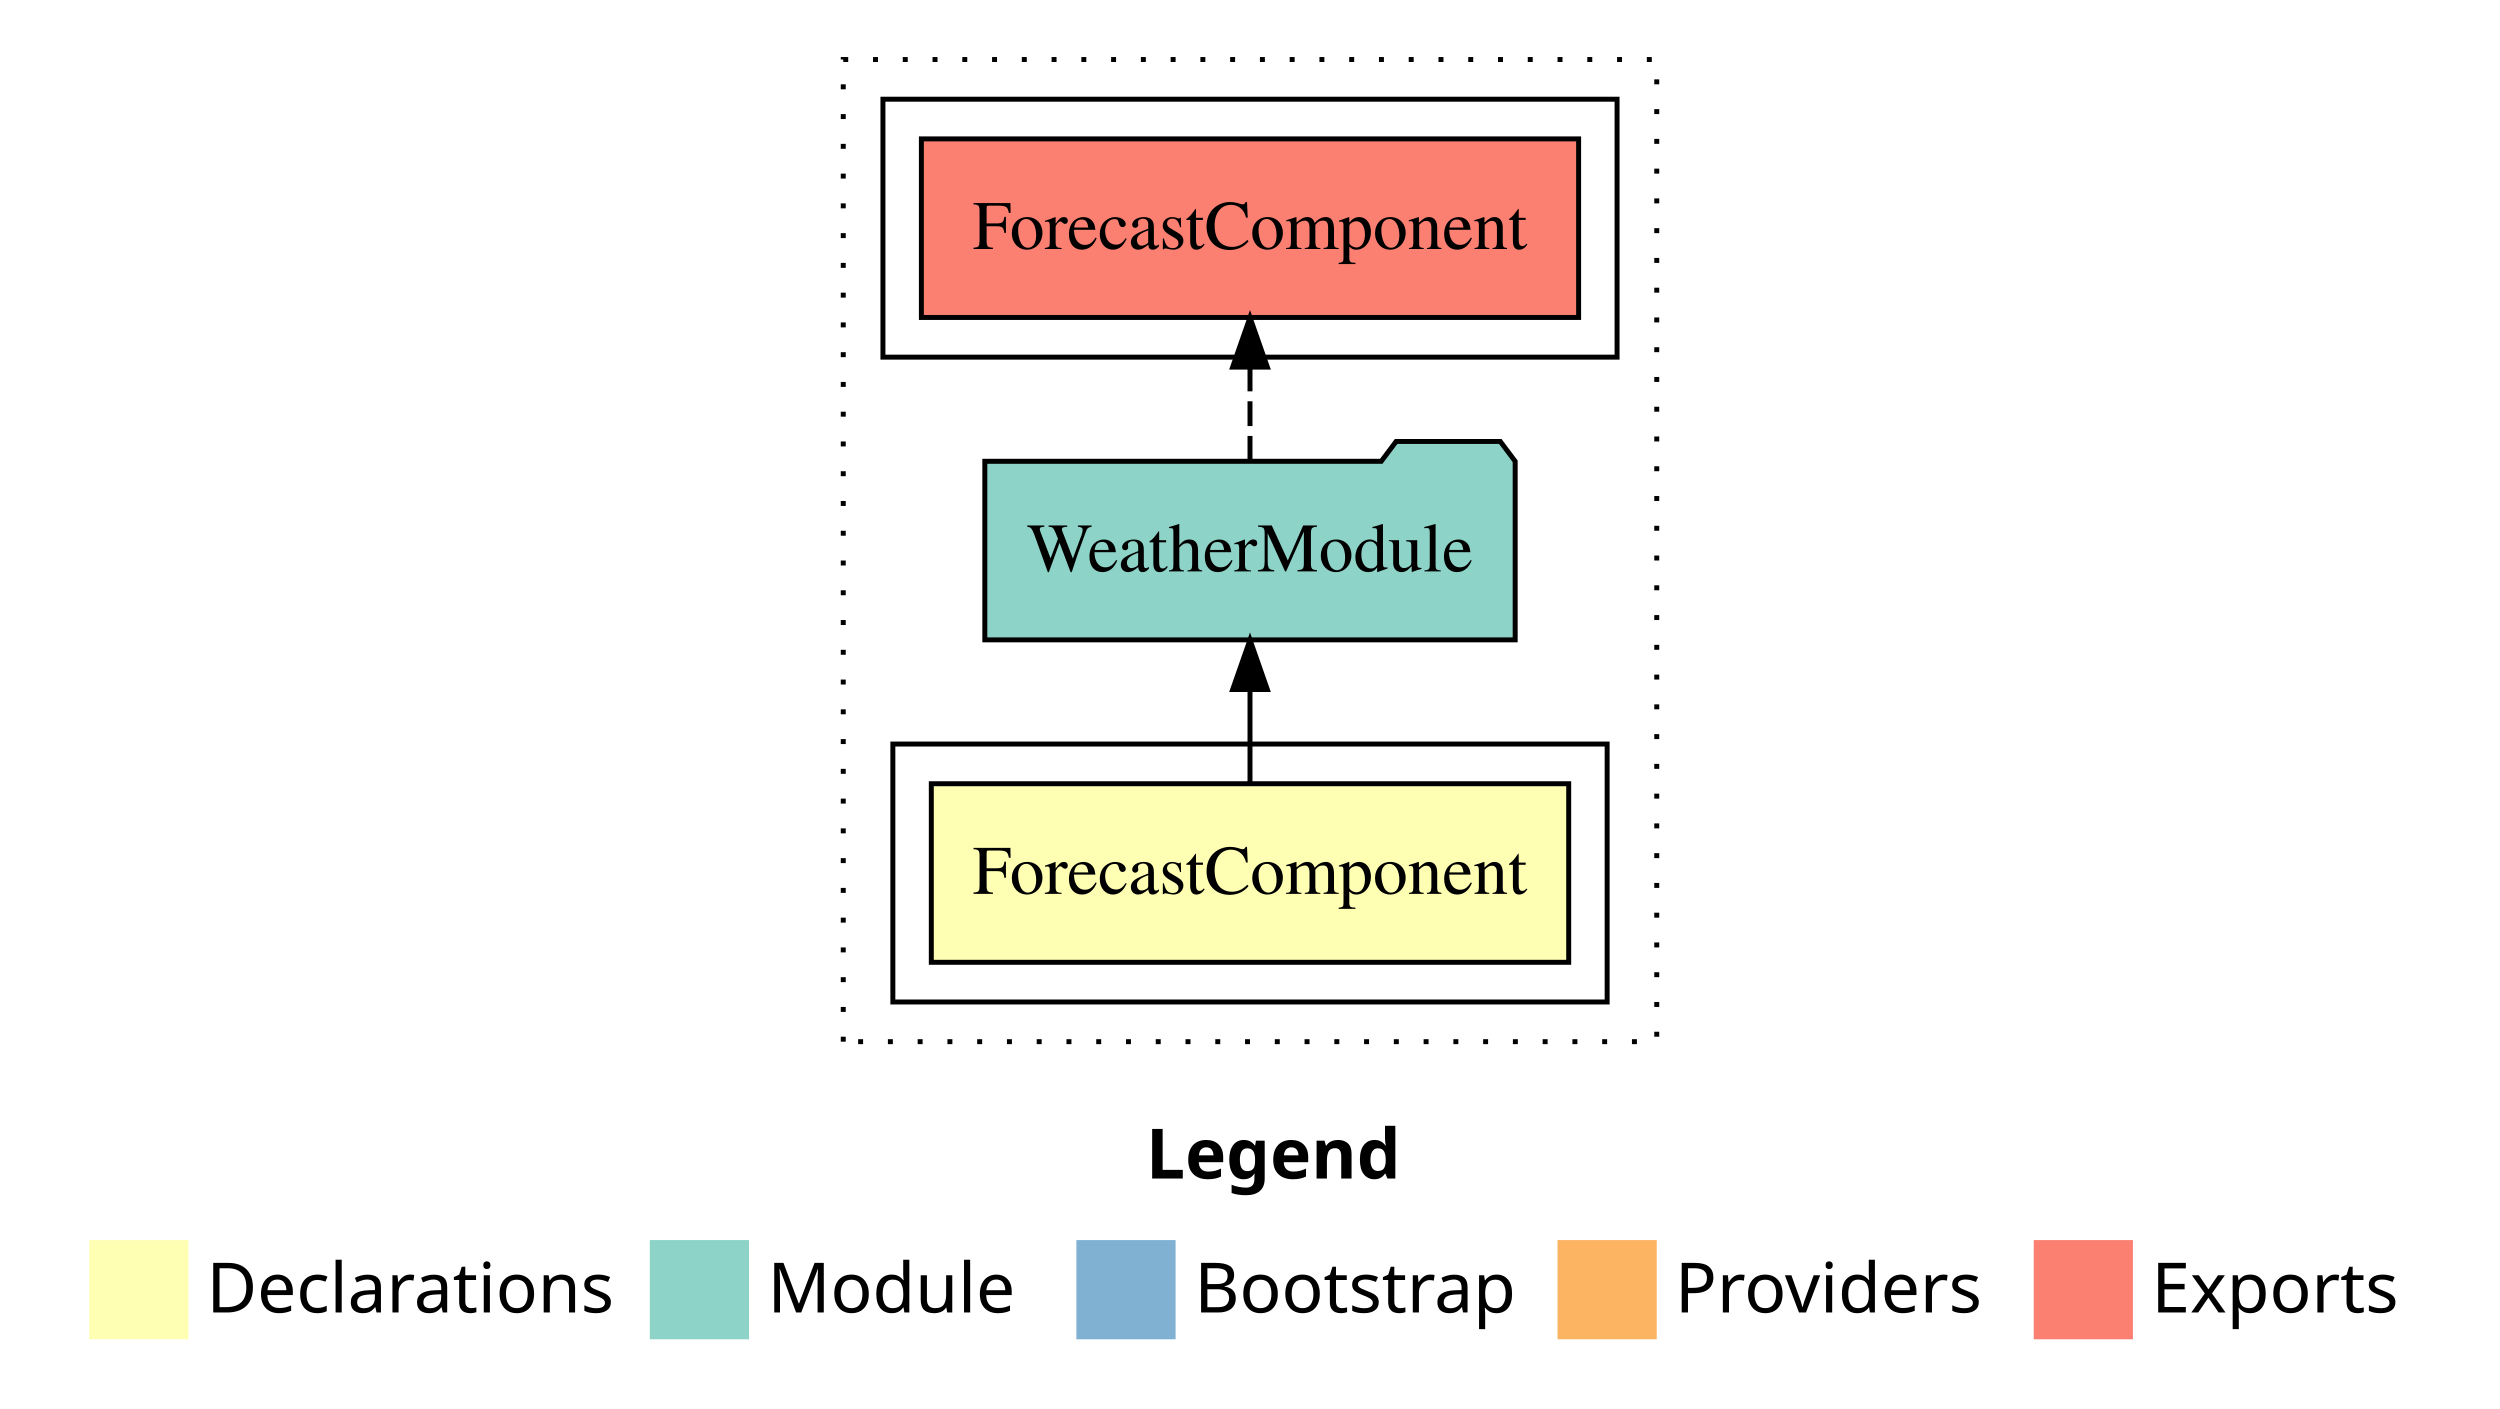
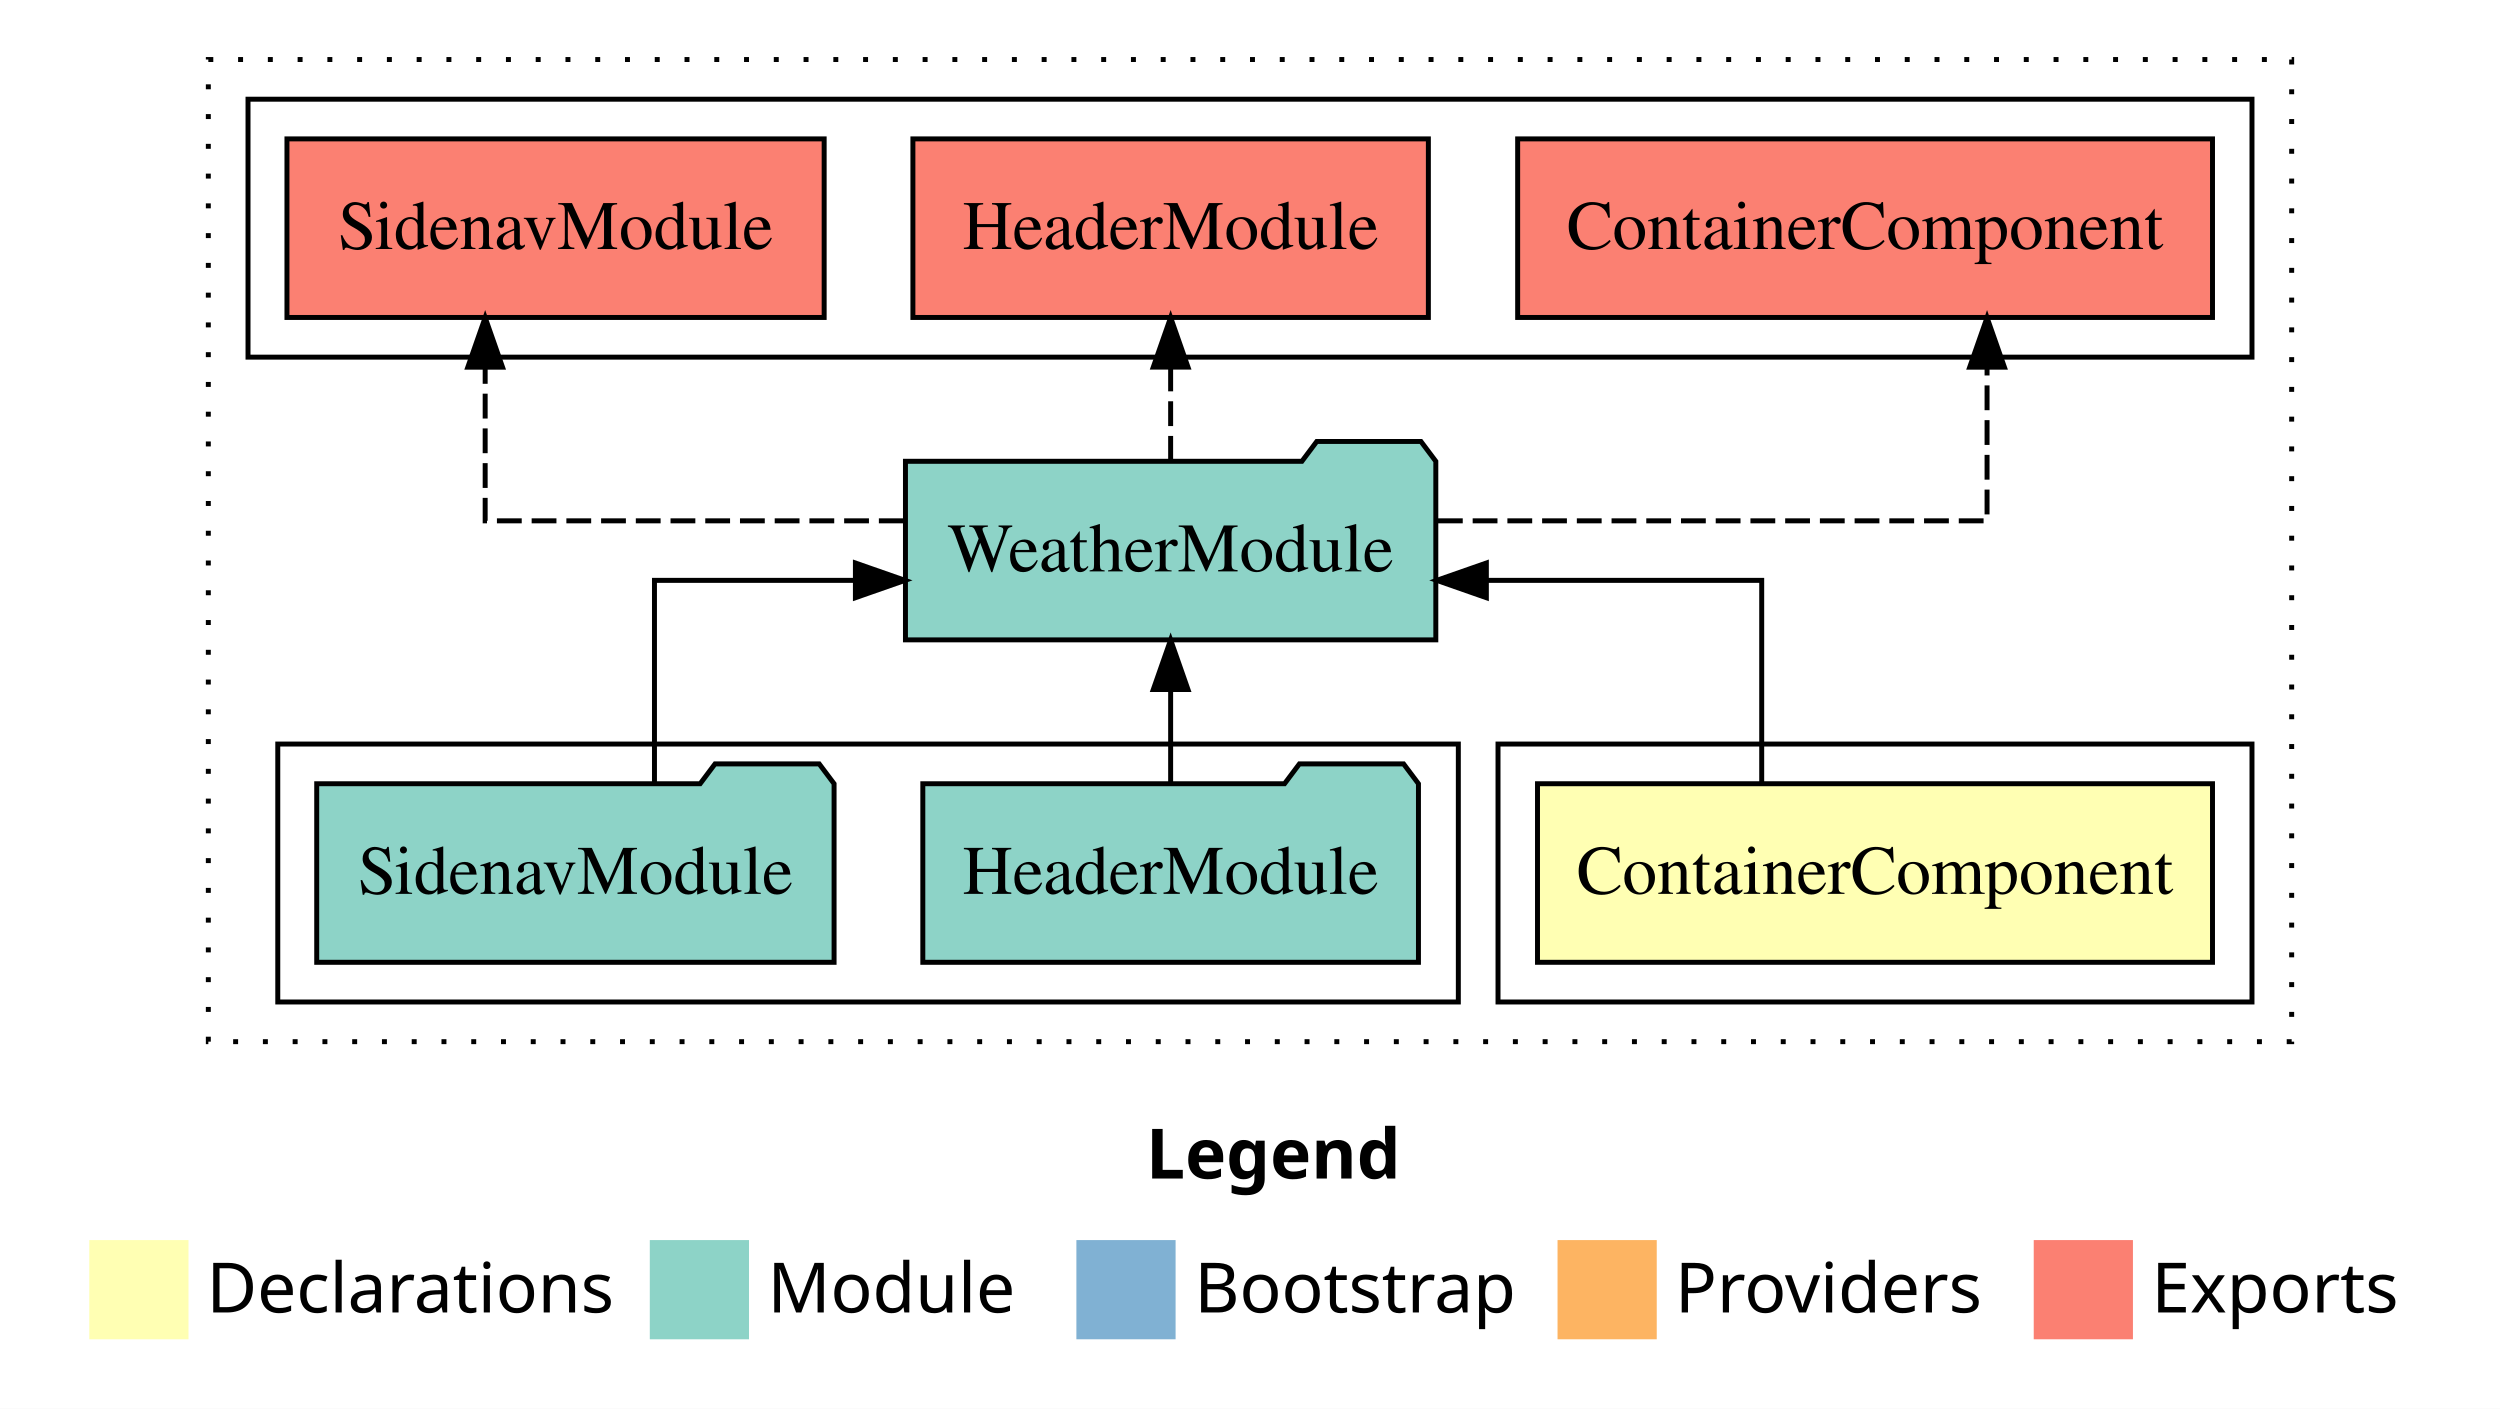
<svg xmlns="http://www.w3.org/2000/svg" width="504pt" height="284pt" viewBox="0.00 0.00 504.00 284.00">
  <g id="graph0" class="graph" transform="scale(1 1) rotate(0) translate(4 280)">
    <polygon fill="white" stroke="transparent" points="-4,4 -4,-280 500,-280 500,4 -4,4" />
    <text text-anchor="start" x="227.01" y="-42.4" font-family="sans-serif" font-weight="bold" font-size="14.00">Legend</text>
    <polygon fill="#ffffb3" stroke="transparent" points="14,-10 14,-30 34,-30 34,-10 14,-10" />
    <text text-anchor="start" x="37.63" y="-15.4" font-family="sans-serif" font-size="14.00">  Declarations</text>
    <polygon fill="#8dd3c7" stroke="transparent" points="127,-10 127,-30 147,-30 147,-10 127,-10" />
    <text text-anchor="start" x="150.73" y="-15.4" font-family="sans-serif" font-size="14.00">  Module</text>
    <polygon fill="#80b1d3" stroke="transparent" points="213,-10 213,-30 233,-30 233,-10 213,-10" />
    <text text-anchor="start" x="236.78" y="-15.4" font-family="sans-serif" font-size="14.00">  Bootstrap</text>
    <polygon fill="#fdb462" stroke="transparent" points="310,-10 310,-30 330,-30 330,-10 310,-10" />
    <text text-anchor="start" x="333.67" y="-15.4" font-family="sans-serif" font-size="14.00">  Providers</text>
    <polygon fill="#fb8072" stroke="transparent" points="406,-10 406,-30 426,-30 426,-10 406,-10" />
    <text text-anchor="start" x="429.73" y="-15.4" font-family="sans-serif" font-size="14.00">  Exports</text>
    <g id="clust1" class="cluster">
-       <polygon fill="none" stroke="black" stroke-dasharray="1,5" points="166,-70 166,-268 330,-268 330,-70 166,-70" />
+       <polygon fill="none" stroke="black" stroke-dasharray="1,5" points="38,-70 38,-268 458,-268 458,-70 38,-70" />
    </g>
    <g id="clust2" class="cluster">
-       <polygon fill="none" stroke="black" points="176,-78 176,-130 320,-130 320,-78 176,-78" />
+       <polygon fill="none" stroke="black" points="298,-78 298,-130 450,-130 450,-78 298,-78" />
    </g>
    <g id="clust5" class="cluster">
-       <polygon fill="none" stroke="black" points="174,-208 174,-260 322,-260 322,-208 174,-208" />
+       <polygon fill="none" stroke="black" points="46,-208 46,-260 450,-260 450,-208 46,-208" />
+     </g>
+     <g id="clust4" class="cluster">
+       <polygon fill="none" stroke="black" points="52,-78 52,-130 290,-130 290,-78 52,-78" />
    </g>
    <g id="node1" class="node">
-       <polygon fill="#ffffb3" stroke="black" points="312.25,-122 183.75,-122 183.75,-86 312.25,-86 312.25,-122" />
-       <text text-anchor="middle" x="248" y="-99.8" font-family="Times,serif" font-size="14.00">ForecastComponent</text>
+       <polygon fill="#ffffb3" stroke="black" points="442.04,-122 305.96,-122 305.96,-86 442.04,-86 442.04,-122" />
+       <text text-anchor="middle" x="374" y="-99.8" font-family="Times,serif" font-size="14.00">ContainerComponent</text>
    </g>
    <g id="node2" class="node">
-       <polygon fill="#8dd3c7" stroke="black" points="301.46,-187 298.46,-191 277.46,-191 274.46,-187 194.54,-187 194.54,-151 301.46,-151 301.46,-187" />
-       <text text-anchor="middle" x="248" y="-164.8" font-family="Times,serif" font-size="14.00">WeatherModule</text>
+       <polygon fill="#8dd3c7" stroke="black" points="285.46,-187 282.46,-191 261.46,-191 258.46,-187 178.54,-187 178.54,-151 285.46,-151 285.46,-187" />
+       <text text-anchor="middle" x="232" y="-164.8" font-family="Times,serif" font-size="14.00">WeatherModule</text>
    </g>
    <g id="edge1" class="edge">
-       <path fill="none" stroke="black" d="M248,-122.11C248,-122.11 248,-140.99 248,-140.99" />
-       <polygon fill="black" stroke="black" points="244.5,-140.99 248,-150.99 251.5,-140.99 244.5,-140.99" />
+       <path fill="none" stroke="black" d="M351.16,-122.02C351.16,-139.37 351.16,-163 351.16,-163 351.16,-163 295.65,-163 295.65,-163" />
+       <polygon fill="black" stroke="black" points="295.65,-159.5 285.65,-163 295.65,-166.5 295.65,-159.5" />
+     </g>
+     <g id="node5" class="node">
+       <polygon fill="#fb8072" stroke="black" points="442.04,-252 301.96,-252 301.96,-216 442.04,-216 442.04,-252" />
+       <text text-anchor="middle" x="372" y="-229.8" font-family="Times,serif" font-size="14.00">ContainerComponent </text>
+     </g>
+     <g id="edge4" class="edge">
+       <path fill="none" stroke="black" stroke-dasharray="5,2" d="M285.89,-175C333.89,-175 396.59,-175 396.59,-175 396.59,-175 396.59,-205.98 396.59,-205.98" />
+       <polygon fill="black" stroke="black" points="393.09,-205.98 396.59,-215.98 400.09,-205.98 393.09,-205.98" />
+     </g>
+     <g id="node6" class="node">
+       <polygon fill="#fb8072" stroke="black" points="283.96,-252 180.04,-252 180.04,-216 283.96,-216 283.96,-252" />
+       <text text-anchor="middle" x="232" y="-229.8" font-family="Times,serif" font-size="14.00">HeaderModule </text>
+     </g>
+     <g id="edge5" class="edge">
+       <path fill="none" stroke="black" stroke-dasharray="5,2" d="M232,-187.11C232,-187.11 232,-205.99 232,-205.99" />
+       <polygon fill="black" stroke="black" points="228.5,-205.99 232,-215.99 235.5,-205.99 228.5,-205.99" />
+     </g>
+     <g id="node7" class="node">
+       <polygon fill="#fb8072" stroke="black" points="162.15,-252 53.85,-252 53.85,-216 162.15,-216 162.15,-252" />
+       <text text-anchor="middle" x="108" y="-229.8" font-family="Times,serif" font-size="14.00">SidenavModule </text>
+     </g>
+     <g id="edge6" class="edge">
+       <path fill="none" stroke="black" stroke-dasharray="5,2" d="M178.18,-175C139.37,-175 93.81,-175 93.81,-175 93.81,-175 93.81,-205.98 93.81,-205.98" />
+       <polygon fill="black" stroke="black" points="90.31,-205.98 93.81,-215.98 97.31,-205.98 90.31,-205.98" />
    </g>
    <g id="node3" class="node">
-       <polygon fill="#fb8072" stroke="black" points="314.25,-252 181.75,-252 181.75,-216 314.25,-216 314.25,-252" />
-       <text text-anchor="middle" x="248" y="-229.8" font-family="Times,serif" font-size="14.00">ForecastComponent </text>
+       <polygon fill="#8dd3c7" stroke="black" points="281.96,-122 278.96,-126 257.96,-126 254.96,-122 182.04,-122 182.04,-86 281.96,-86 281.96,-122" />
+       <text text-anchor="middle" x="232" y="-99.8" font-family="Times,serif" font-size="14.00">HeaderModule</text>
    </g>
    <g id="edge2" class="edge">
-       <path fill="none" stroke="black" stroke-dasharray="5,2" d="M248,-187.11C248,-187.11 248,-205.99 248,-205.99" />
-       <polygon fill="black" stroke="black" points="244.5,-205.99 248,-215.99 251.5,-205.99 244.5,-205.99" />
+       <path fill="none" stroke="black" d="M232,-122.11C232,-122.11 232,-140.99 232,-140.99" />
+       <polygon fill="black" stroke="black" points="228.5,-140.99 232,-150.99 235.5,-140.99 228.5,-140.99" />
+     </g>
+     <g id="node4" class="node">
+       <polygon fill="#8dd3c7" stroke="black" points="164.15,-122 161.15,-126 140.15,-126 137.15,-122 59.85,-122 59.85,-86 164.15,-86 164.15,-122" />
+       <text text-anchor="middle" x="112" y="-99.8" font-family="Times,serif" font-size="14.00">SidenavModule</text>
+     </g>
+     <g id="edge3" class="edge">
+       <path fill="none" stroke="black" d="M127.94,-122.02C127.94,-139.37 127.94,-163 127.94,-163 127.94,-163 168.45,-163 168.45,-163" />
+       <polygon fill="black" stroke="black" points="168.45,-166.5 178.45,-163 168.45,-159.5 168.45,-166.5" />
    </g>
  </g>
</svg>
